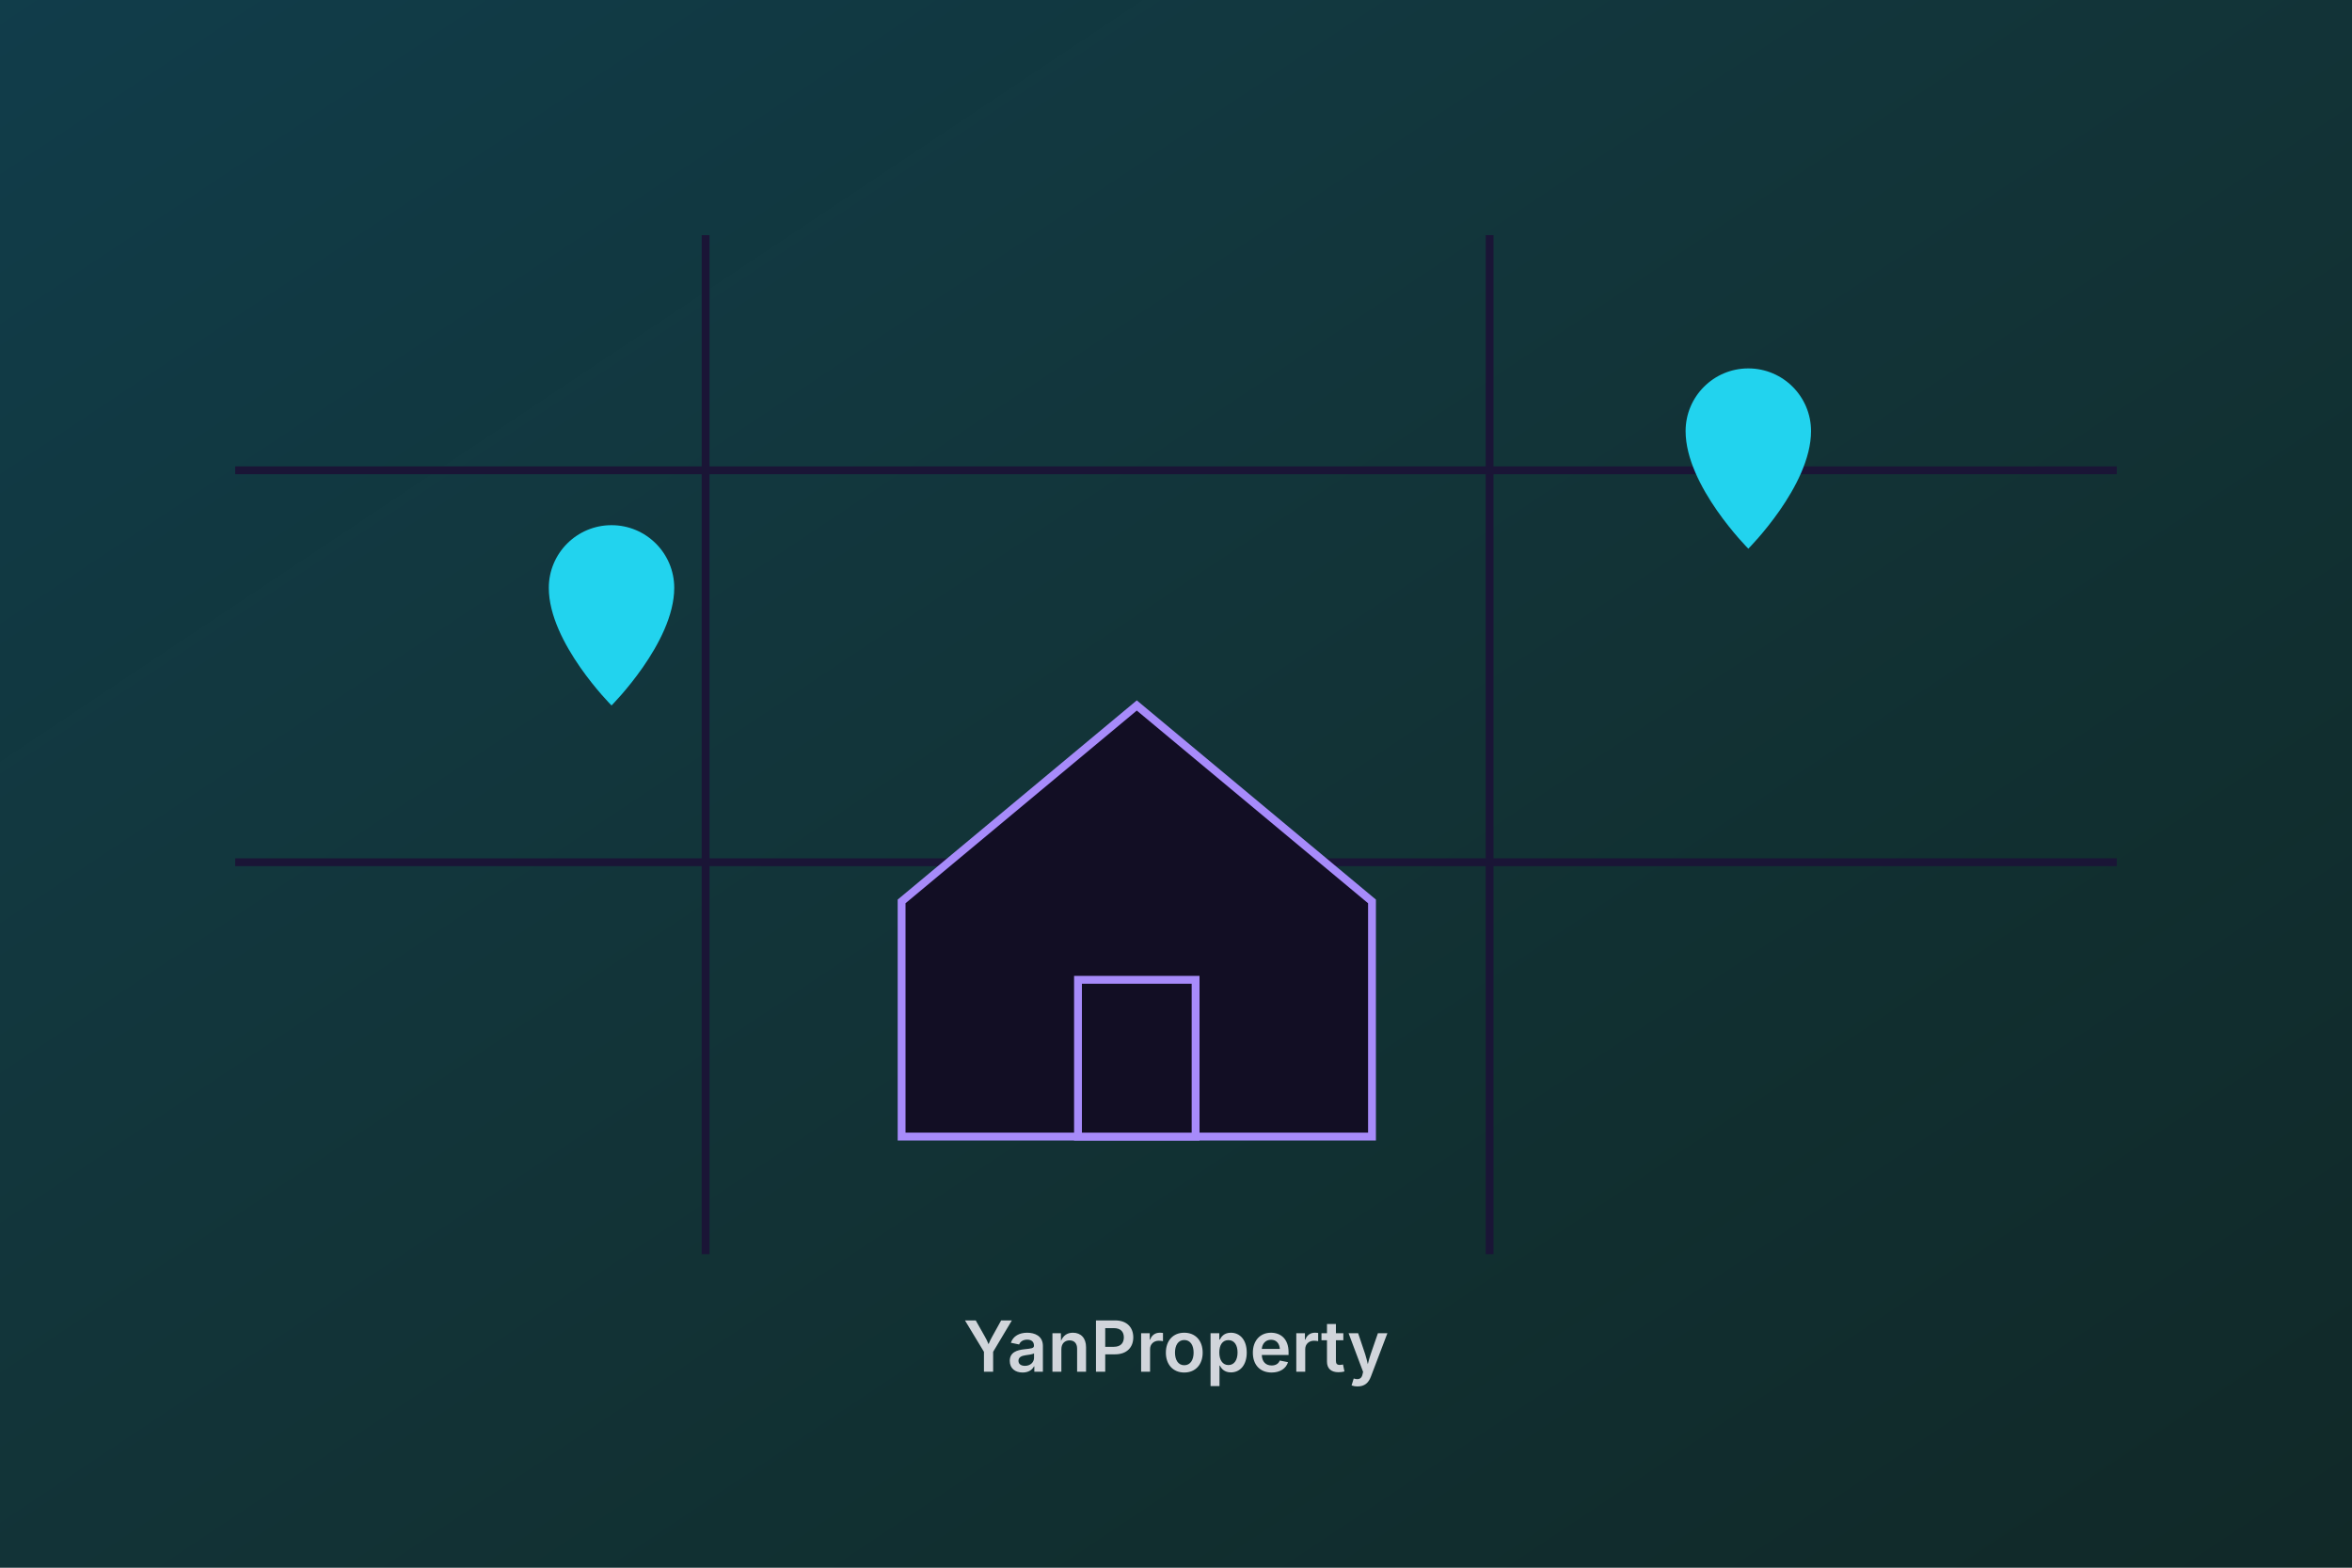
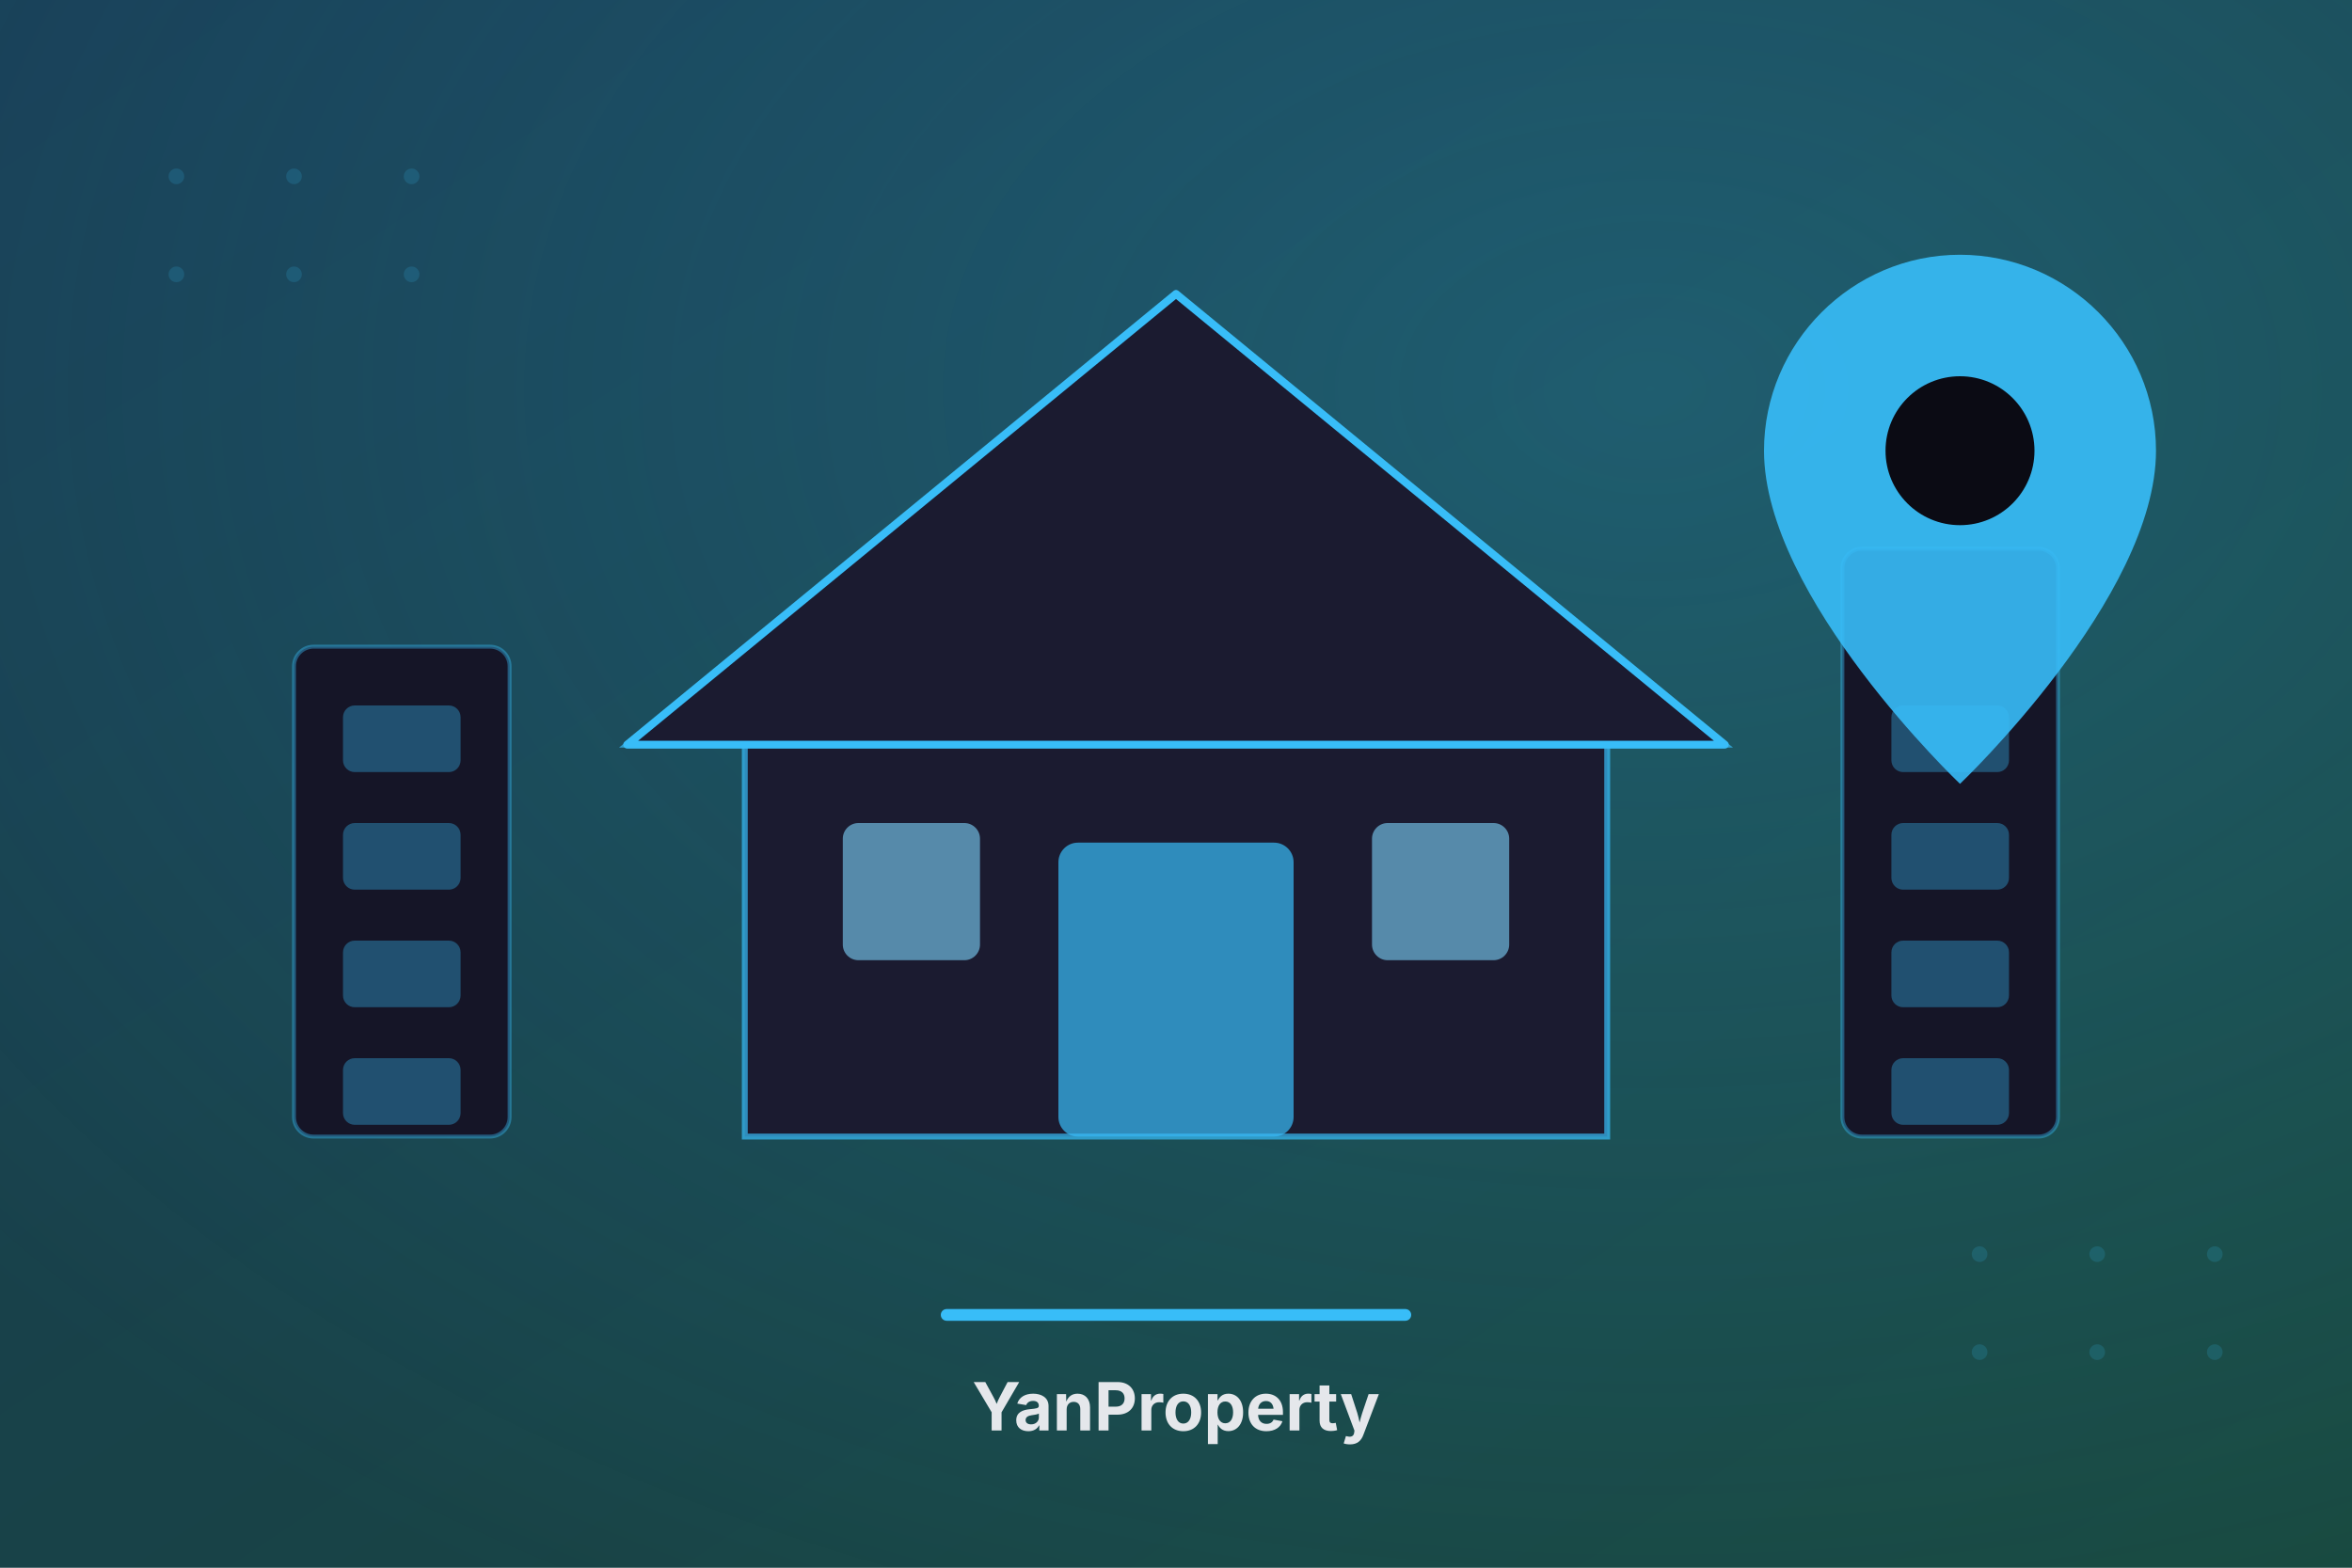
- <svg xmlns="http://www.w3.org/2000/svg" width="600" height="400" viewBox="0 0 600 400">
+ <svg xmlns="http://www.w3.org/2000/svg" width="1200" height="800" viewBox="0 0 1200 800">
  <defs>
-     <linearGradient id="g" x1="0" y1="0" x2="1" y2="1">
-       <stop offset="0" stop-color="#22D3EE" stop-opacity="0.25" />
-       <stop offset="1" stop-color="#34D399" stop-opacity="0.15" />
+     <linearGradient id="gyan" x1="0" y1="0" x2="1" y2="1">
+       <stop offset="0" stop-color="#38BDF8" stop-opacity="0.28" />
+       <stop offset="1" stop-color="#34D399" stop-opacity="0.30" />
    </linearGradient>
+     <radialGradient id="ryan" cx="0.7" cy="0.25" r="0.9">
+       <stop offset="0" stop-color="#38BDF8" stop-opacity="0.22" />
+       <stop offset="1" stop-color="#38BDF8" stop-opacity="0" />
+     </radialGradient>
  </defs>
-   <rect width="600" height="400" fill="#0B0B14" />
-   <rect width="600" height="400" fill="url(#g)" />
-   <g fill="none" stroke="#1A1536" stroke-width="2">
-     <path d="M60 120 H540 M60 220 H540 M180 60 V320 M380 60 V320" />
+   <rect width="1200" height="800" fill="#0B0B14" />
+   <rect width="1200" height="800" fill="url(#gyan)" />
+   <rect width="1200" height="800" fill="url(#ryan)" />
+   <g fill="#38BDF8" fill-opacity="0.16">
+     <circle cx="90" cy="90" r="4" />
+     <circle cx="150" cy="90" r="4" />
+     <circle cx="210" cy="90" r="4" />
+     <circle cx="90" cy="140" r="4" />
+     <circle cx="150" cy="140" r="4" />
+     <circle cx="210" cy="140" r="4" />
+     <circle cx="1010" cy="640" r="4" />
+     <circle cx="1070" cy="640" r="4" />
+     <circle cx="1130" cy="640" r="4" />
+     <circle cx="1010" cy="690" r="4" />
+     <circle cx="1070" cy="690" r="4" />
+     <circle cx="1130" cy="690" r="4" />
  </g>
-   <g fill="#120E24" stroke="#A78BFA" stroke-width="2">
-     <path d="M230 230 L290 180 L350 230 V290 H230 Z" />
-     <rect x="275" y="250" width="30" height="40" />
-   </g>
-   <g fill="#22D3EE">
-     <path d="M140 150 a16 16 0 1 1 32 0 c0 14 -16 30 -16 30 s-16 -16 -16 -30z" />
-     <path d="M430 110 a16 16 0 1 1 32 0 c0 14 -16 30 -16 30 s-16 -16 -16 -30z" />
-   </g>
-   <text x="300" y="350" text-anchor="middle" fill="#D1D5DB" font-family="Inter, Arial, sans-serif" font-size="18" font-weight="600">YanProperty</text>
+   <polygon points="600,150 880,380 820,380 820,580 380,580 380,380 320,380" fill="#1B1B30" stroke="#38BDF8" stroke-opacity="0.7" stroke-width="3" />
+   <polygon points="600,150 880,380 320,380" fill="none" stroke="#38BDF8" stroke-width="4" stroke-linejoin="round" />
+   <rect x="540" y="430" width="120" height="150" rx="10" fill="#38BDF8" fill-opacity="0.7" />
+   <rect x="430" y="420" width="70" height="70" rx="8" fill="#7DD3FC" fill-opacity="0.6" />
+   <rect x="700" y="420" width="70" height="70" rx="8" fill="#7DD3FC" fill-opacity="0.6" />
+   <rect x="150" y="330" width="110" height="250" rx="10" fill="#151527" stroke="#38BDF8" stroke-opacity="0.4" stroke-width="2" />
+   <rect x="940" y="280" width="110" height="300" rx="10" fill="#151527" stroke="#38BDF8" stroke-opacity="0.4" stroke-width="2" />
+   <rect x="175" y="360" width="60" height="34" rx="6" fill="#38BDF8" fill-opacity="0.35" />
+   <rect x="965" y="360" width="60" height="34" rx="6" fill="#38BDF8" fill-opacity="0.35" />
+   <rect x="175" y="420" width="60" height="34" rx="6" fill="#38BDF8" fill-opacity="0.35" />
+   <rect x="965" y="420" width="60" height="34" rx="6" fill="#38BDF8" fill-opacity="0.35" />
+   <rect x="175" y="480" width="60" height="34" rx="6" fill="#38BDF8" fill-opacity="0.35" />
+   <rect x="965" y="480" width="60" height="34" rx="6" fill="#38BDF8" fill-opacity="0.35" />
+   <rect x="175" y="540" width="60" height="34" rx="6" fill="#38BDF8" fill-opacity="0.35" />
+   <rect x="965" y="540" width="60" height="34" rx="6" fill="#38BDF8" fill-opacity="0.35" />
+   <path d="M1000 130 c-55 0 -100 45 -100 100 c0 75 100 170 100 170 c0 0 100 -95 100 -170 c0 -55 -45 -100 -100 -100 z" fill="#38BDF8" fill-opacity="0.9" />
+   <circle cx="1000" cy="230" r="38" fill="#0B0B14" />
+   <rect x="480" y="668" width="240" height="6" rx="3" fill="#38BDF8" />
+   <text x="600" y="730" text-anchor="middle" fill="#E5E7EB" font-family="Inter, Arial, sans-serif" font-size="34" font-weight="700">YanProperty</text>
</svg>
